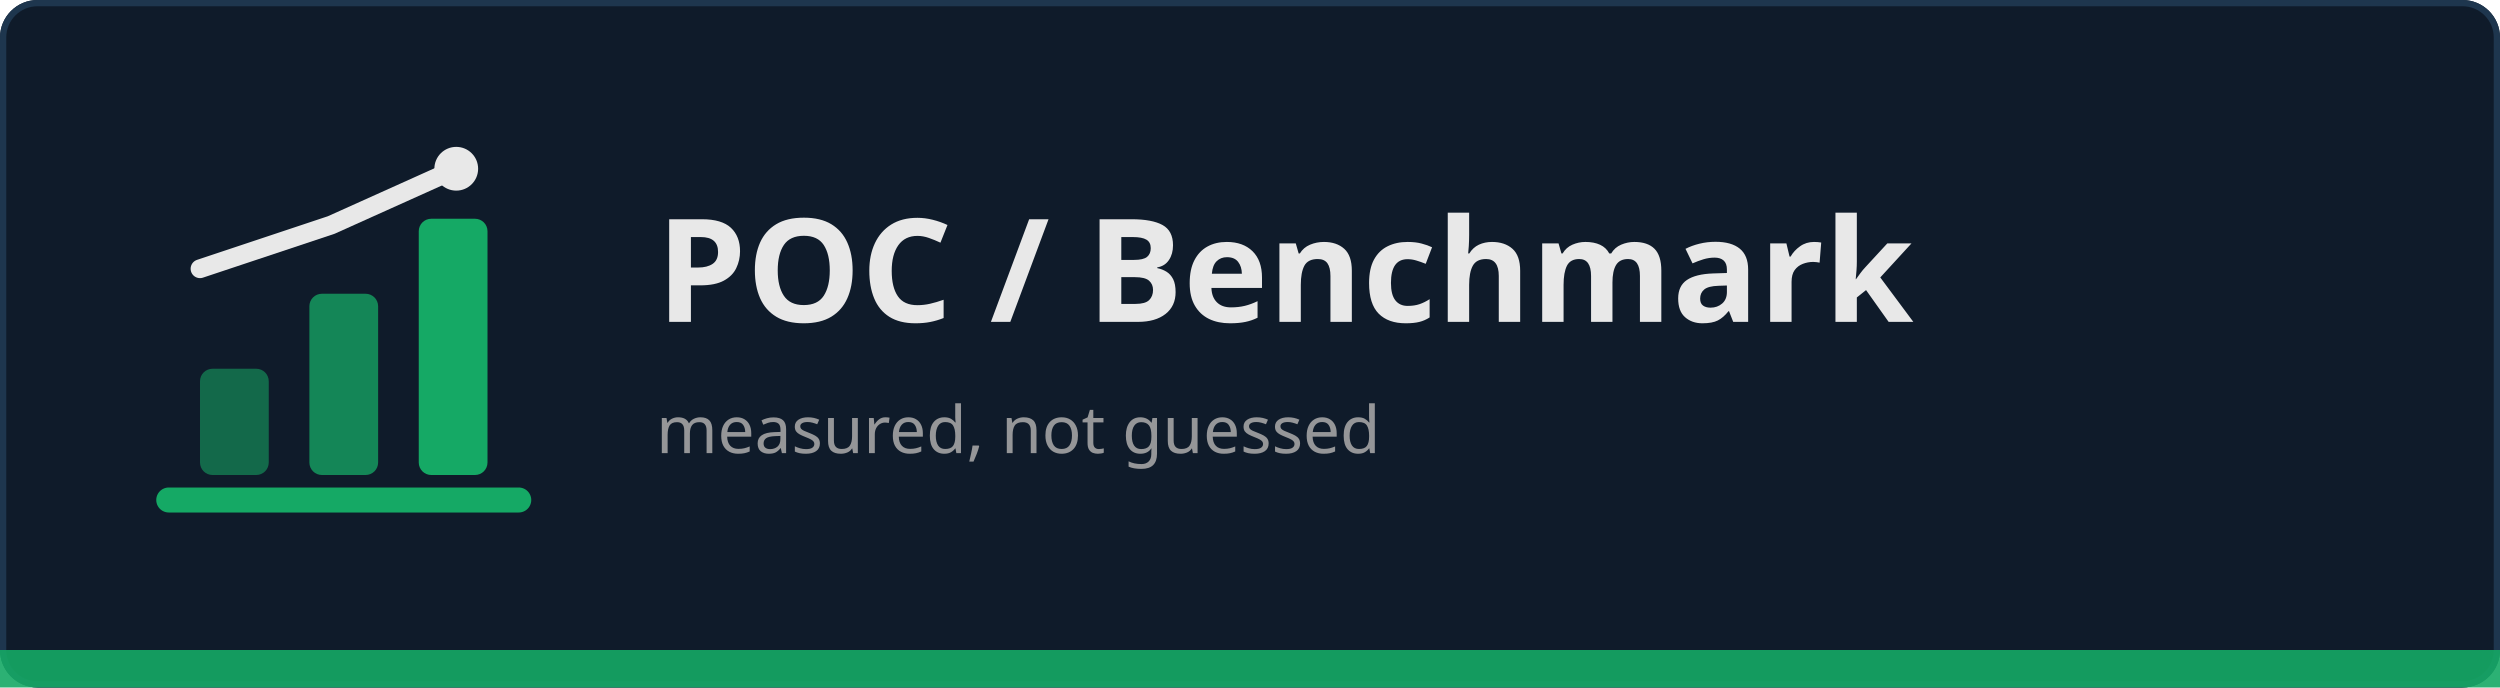
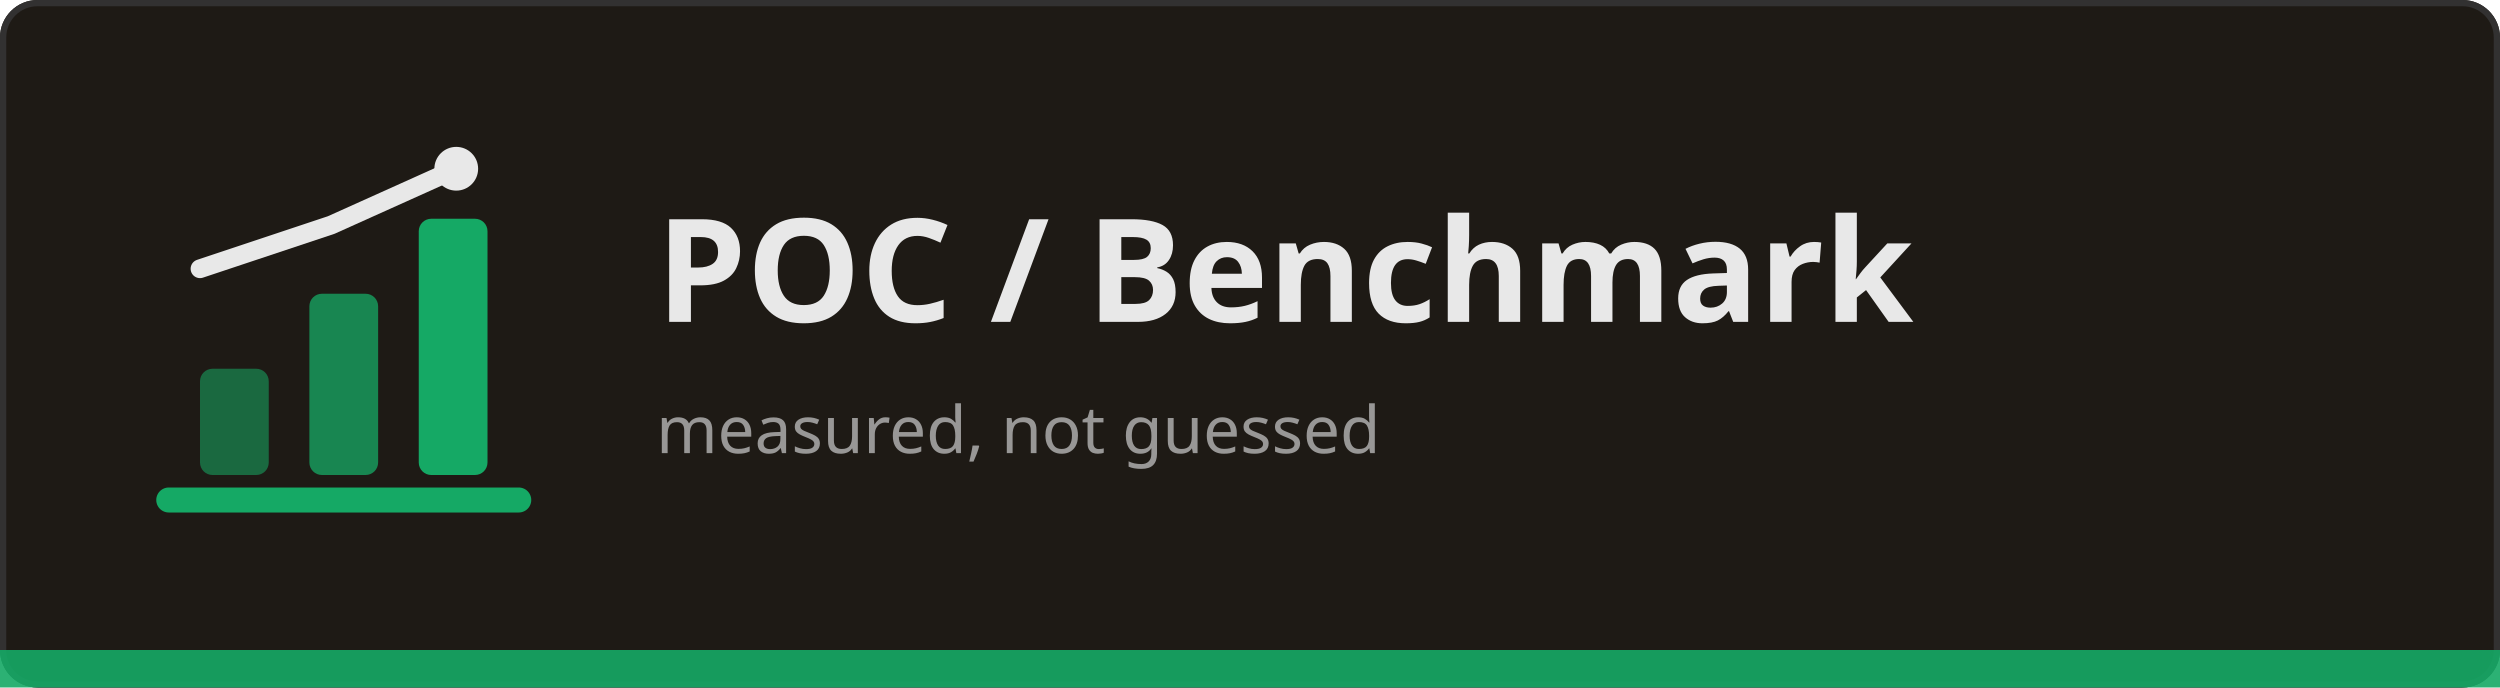
<svg xmlns="http://www.w3.org/2000/svg" viewBox="0 0 800 220" role="img" aria-label="POC / Test / Benchmark">
-   <rect width="800" height="220" rx="12" fill="#0f1b2a" />
-   <rect x="1" y="1" width="798" height="218" rx="11" fill="none" stroke="#1e364e" stroke-width="2" />
+   <rect width="800" height="220" rx="12" fill="#1e1a15" />
+   <rect x="1" y="1" width="798" height="218" rx="11" fill="none" stroke="#323131" stroke-width="2" />
  <rect x="0" y="208" width="800" height="12" fill="#15a965" opacity="0.9" />
  <g transform="translate(110,110)">
    <line x1="-56" y1="50" x2="56" y2="50" stroke="#15a965" stroke-width="8" stroke-linecap="round" />
    <rect x="-46" y="8" width="22" height="34" rx="4" fill="#15a965" opacity="0.55" />
    <rect x="-11" y="-16" width="22" height="58" rx="4" fill="#15a965" opacity="0.75" />
    <rect x="24" y="-40" width="22" height="82" rx="4" fill="#15a965" />
    <path d="M-46,-24 L-4,-38 L36,-56" fill="none" stroke="#e8e8e8" stroke-width="6" stroke-linecap="round" />
    <circle cx="36" cy="-56" r="7" fill="#e8e8e8" />
  </g>
  <text x="210" y="103" font-family="system-ui,sans-serif" font-size="46" font-weight="700" fill="#e8e8e8">POC / Benchmark</text>
-   <text x="210" y="145" font-family="system-ui,sans-serif" font-size="21" fill="#959698">measured, not guessed</text>
+   <text x="210" y="145" font-family="system-ui,sans-serif" font-size="21" fill="#989796">measured, not guessed</text>
</svg>
